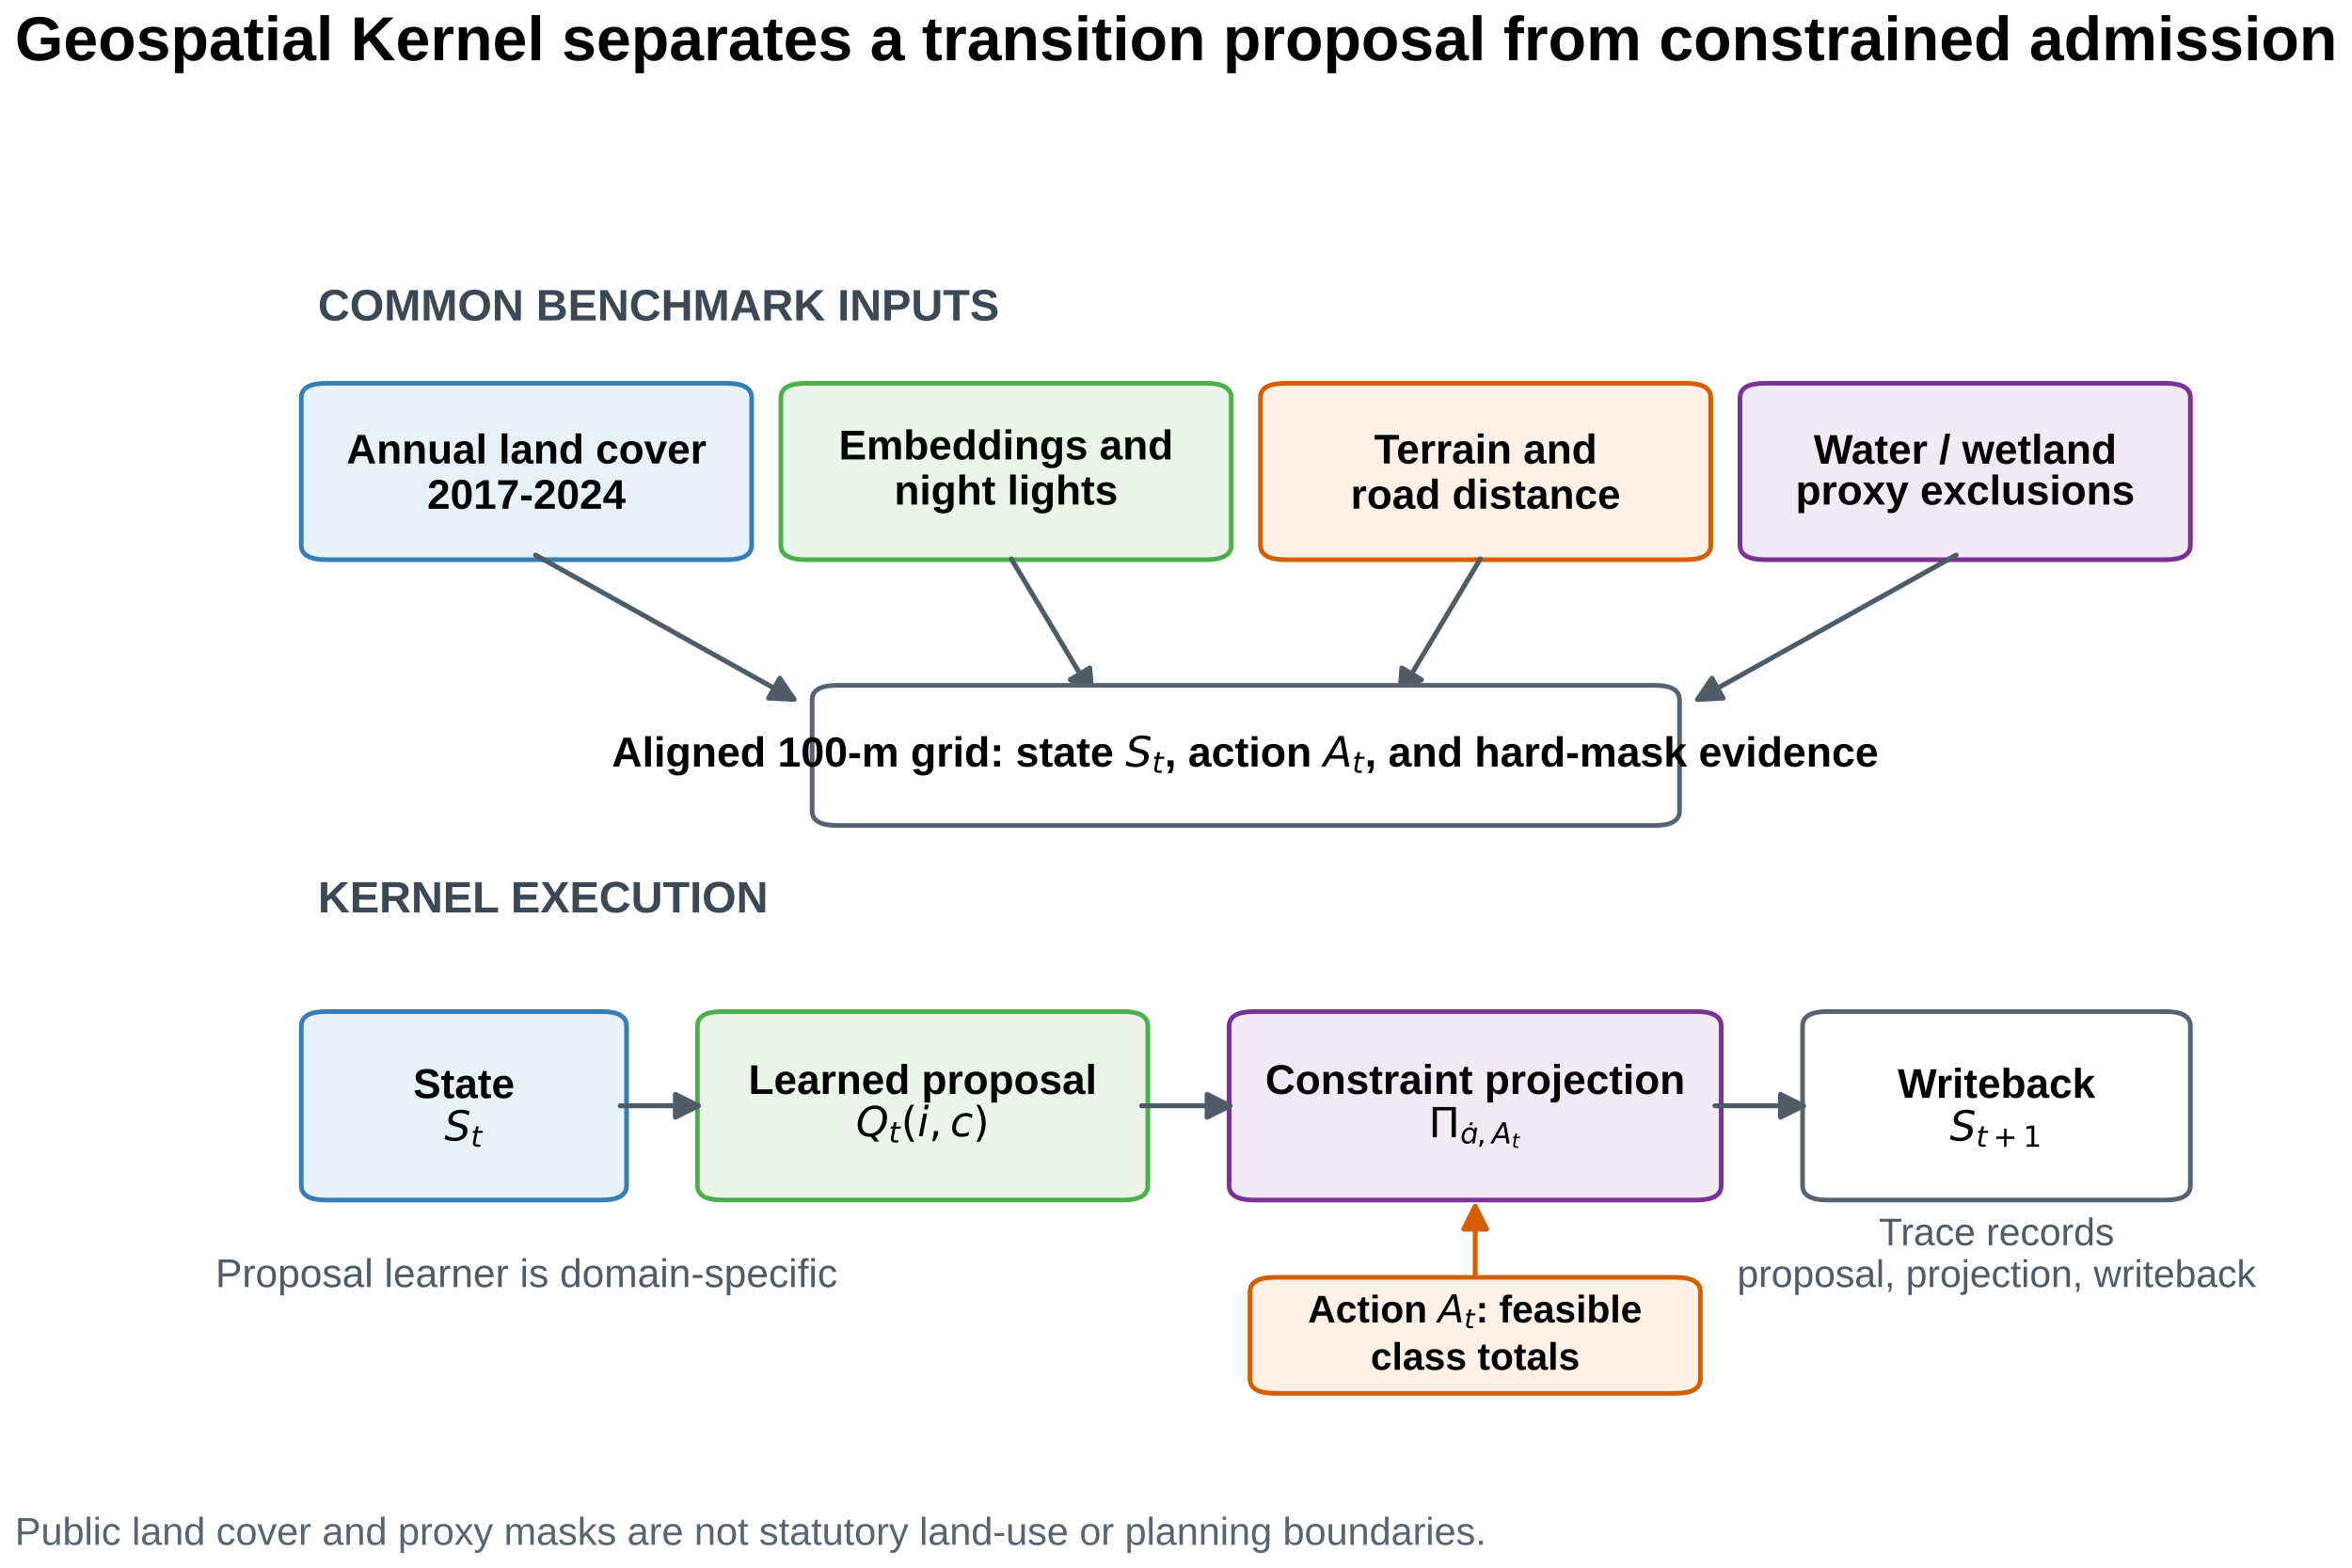
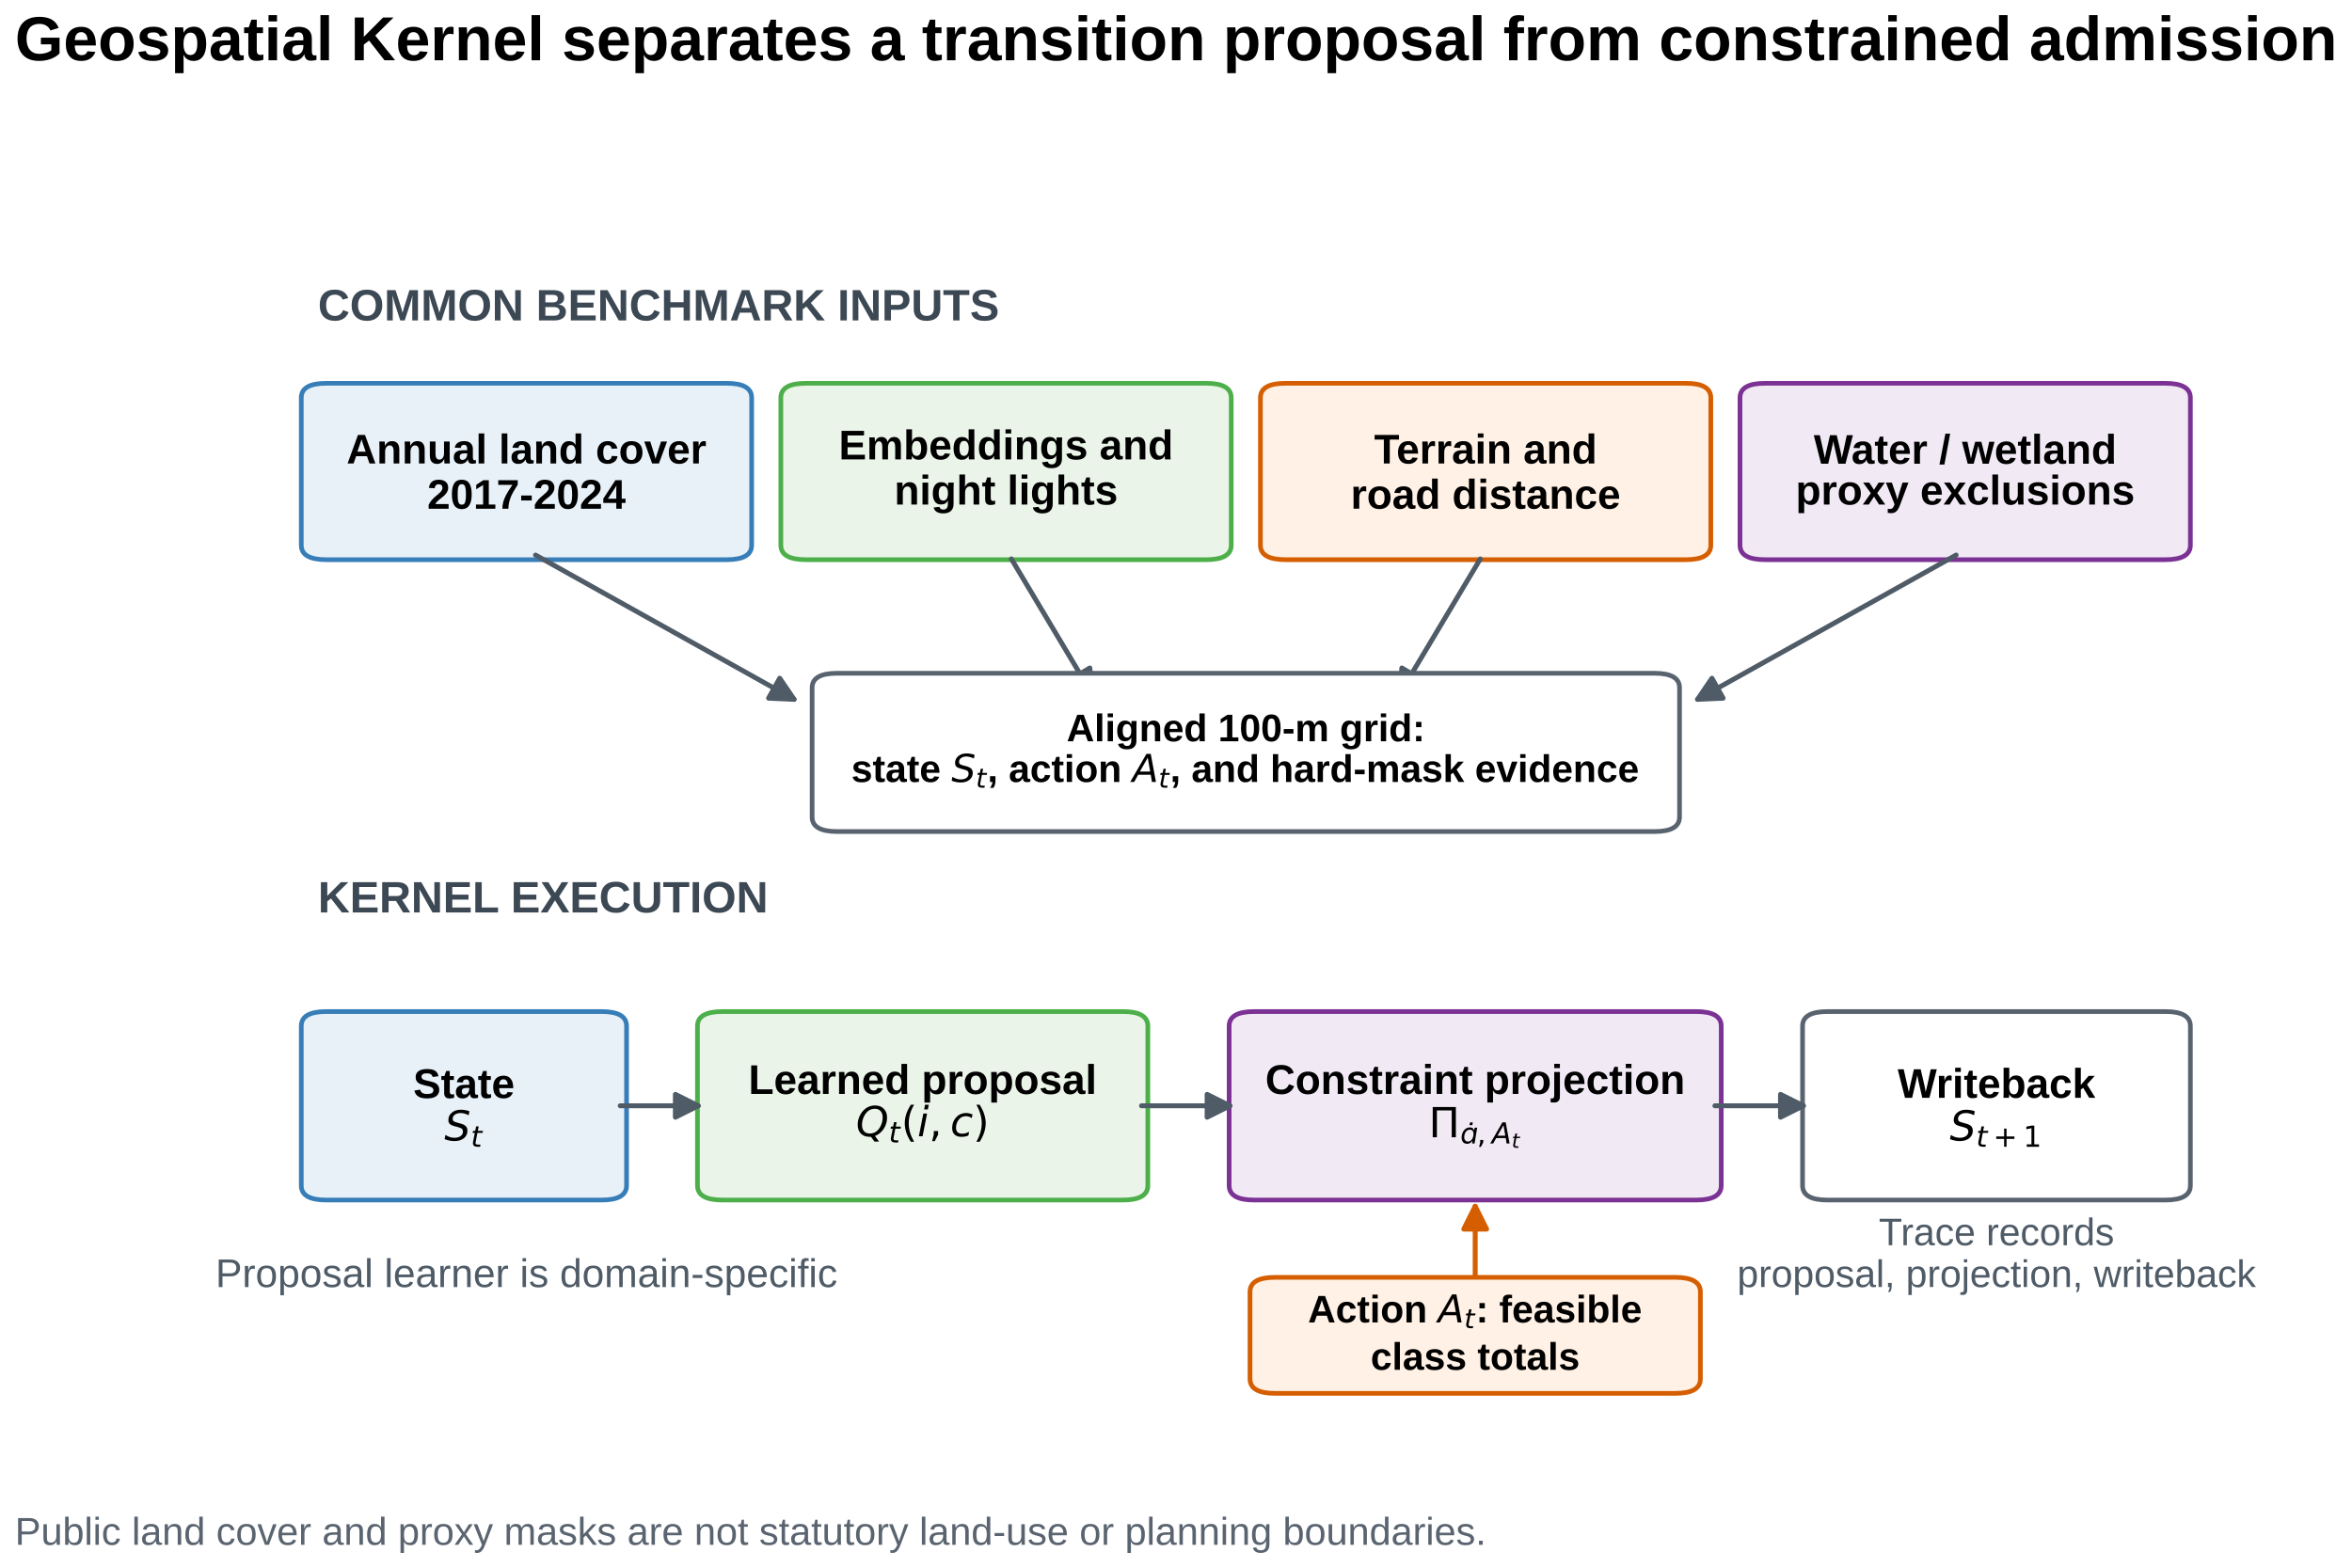
<svg xmlns="http://www.w3.org/2000/svg" width="453.186pt" height="302.179pt" viewBox="0 0 453.186 302.179" version="1.1">
  <defs>
    <style type="text/css">*{stroke-linejoin: round; stroke-linecap: butt}</style>
  </defs>
  <g id="figure_1">
    <g id="patch_1">
      <path d="M 0 302.179  L 453.186 302.179  L 453.186 0  L 0 0  z " style="fill: #ffffff" />
    </g>
    <g id="axes_1">
      <g id="patch_2">
-         <path d="M 62.872 107.861  L 140.01 107.861  Q 144.831 107.861 144.831 105.067  L 144.831 76.66  Q 144.831 73.865 140.01 73.865  L 62.872 73.865  Q 58.051 73.865 58.051 76.66  L 58.051 105.067  Q 58.051 107.861 62.872 107.861  z " clip-path="url(#pa1ec593445)" style="fill: #e8f1f8; stroke: #377eb8; stroke-width: 0.9; stroke-linejoin: miter" />
+         <path d="M 62.872 107.861  L 140.01 107.861  Q 144.831 107.861 144.831 105.067  L 144.831 76.66  Q 144.831 73.865 140.01 73.865  L 62.872 73.865  Q 58.051 73.865 58.051 76.66  L 58.051 105.067  Q 58.051 107.861 62.872 107.861  z " clip-path="url(#pf261c84a2d)" style="fill: #e8f1f8; stroke: #377eb8; stroke-width: 0.9; stroke-linejoin: miter" />
      </g>
      <g id="patch_3">
-         <path d="M 155.277 107.861  L 232.415 107.861  Q 237.236 107.861 237.236 105.067  L 237.236 76.66  Q 237.236 73.865 232.415 73.865  L 155.277 73.865  Q 150.456 73.865 150.456 76.66  L 150.456 105.067  Q 150.456 107.861 155.277 107.861  z " clip-path="url(#pa1ec593445)" style="fill: #eaf4e8; stroke: #4daf4a; stroke-width: 0.9; stroke-linejoin: miter" />
+         <path d="M 155.277 107.861  L 232.415 107.861  Q 237.236 107.861 237.236 105.067  L 237.236 76.66  Q 237.236 73.865 232.415 73.865  L 155.277 73.865  Q 150.456 73.865 150.456 76.66  L 150.456 105.067  Q 150.456 107.861 155.277 107.861  z " clip-path="url(#pf261c84a2d)" style="fill: #eaf4e8; stroke: #4daf4a; stroke-width: 0.9; stroke-linejoin: miter" />
      </g>
      <g id="patch_4">
-         <path d="M 247.681 107.861  L 324.819 107.861  Q 329.64 107.861 329.64 105.067  L 329.64 76.66  Q 329.64 73.865 324.819 73.865  L 247.681 73.865  Q 242.86 73.865 242.86 76.66  L 242.86 105.067  Q 242.86 107.861 247.681 107.861  z " clip-path="url(#pa1ec593445)" style="fill: #fff1e5; stroke: #d55e00; stroke-width: 0.9; stroke-linejoin: miter" />
+         <path d="M 247.681 107.861  L 324.819 107.861  Q 329.64 107.861 329.64 105.067  L 329.64 76.66  Q 329.64 73.865 324.819 73.865  L 247.681 73.865  Q 242.86 73.865 242.86 76.66  L 242.86 105.067  Q 242.86 107.861 247.681 107.861  z " clip-path="url(#pf261c84a2d)" style="fill: #fff1e5; stroke: #d55e00; stroke-width: 0.9; stroke-linejoin: miter" />
      </g>
      <g id="patch_5">
-         <path d="M 340.086 107.861  L 417.224 107.861  Q 422.045 107.861 422.045 105.067  L 422.045 76.66  Q 422.045 73.865 417.224 73.865  L 340.086 73.865  Q 335.265 73.865 335.265 76.66  L 335.265 105.067  Q 335.265 107.861 340.086 107.861  z " clip-path="url(#pa1ec593445)" style="fill: #f1eaf5; stroke: #7b3294; stroke-width: 0.9; stroke-linejoin: miter" />
+         <path d="M 340.086 107.861  L 417.224 107.861  Q 422.045 107.861 422.045 105.067  L 422.045 76.66  Q 422.045 73.865 417.224 73.865  L 340.086 73.865  Q 335.265 73.865 335.265 76.66  L 335.265 105.067  Q 335.265 107.861 340.086 107.861  z " clip-path="url(#pf261c84a2d)" style="fill: #f1eaf5; stroke: #7b3294; stroke-width: 0.9; stroke-linejoin: miter" />
      </g>
      <g id="patch_6">
-         <path d="M 103.185 106.972  Q 128.559 121.133 153.005 134.776  " clip-path="url(#pa1ec593445)" style="fill: none; stroke: #4f5b66; stroke-width: 0.95; stroke-linecap: round" />
-         <path d="M 150.235 130.711  L 153.005 134.776  L 148.091 134.553  z " clip-path="url(#pa1ec593445)" style="fill: #4f5b66; stroke: #4f5b66; stroke-width: 0.95; stroke-linecap: round" />
+         <path d="M 103.185 106.972  Q 128.559 121.133 153.005 134.776  " clip-path="url(#pf261c84a2d)" style="fill: none; stroke: #4f5b66; stroke-width: 0.95; stroke-linecap: round" />
+         <path d="M 150.235 130.711  L 153.005 134.776  L 148.091 134.553  z " clip-path="url(#pf261c84a2d)" style="fill: #4f5b66; stroke: #4f5b66; stroke-width: 0.95; stroke-linecap: round" />
      </g>
      <g id="patch_7">
-         <path d="M 194.872 107.717  Q 202.885 121.133 210.354 133.638  " clip-path="url(#pa1ec593445)" style="fill: none; stroke: #4f5b66; stroke-width: 0.95; stroke-linecap: round" />
-         <path d="M 209.987 128.733  L 210.354 133.638  L 206.209 130.989  z " clip-path="url(#pa1ec593445)" style="fill: #4f5b66; stroke: #4f5b66; stroke-width: 0.95; stroke-linecap: round" />
+         <path d="M 194.872 107.717  Q 202.885 121.133 210.354 133.638  " clip-path="url(#pf261c84a2d)" style="fill: none; stroke: #4f5b66; stroke-width: 0.95; stroke-linecap: round" />
+         <path d="M 209.987 128.733  L 210.354 133.638  L 206.209 130.989  z " clip-path="url(#pf261c84a2d)" style="fill: #4f5b66; stroke: #4f5b66; stroke-width: 0.95; stroke-linecap: round" />
      </g>
      <g id="patch_8">
-         <path d="M 285.224 107.717  Q 277.211 121.133 269.742 133.638  " clip-path="url(#pa1ec593445)" style="fill: none; stroke: #4f5b66; stroke-width: 0.95; stroke-linecap: round" />
-         <path d="M 273.887 130.989  L 269.742 133.638  L 270.109 128.733  z " clip-path="url(#pa1ec593445)" style="fill: #4f5b66; stroke: #4f5b66; stroke-width: 0.95; stroke-linecap: round" />
+         <path d="M 285.224 107.717  Q 277.211 121.133 269.742 133.638  " clip-path="url(#pf261c84a2d)" style="fill: none; stroke: #4f5b66; stroke-width: 0.95; stroke-linecap: round" />
+         <path d="M 273.887 130.989  L 269.742 133.638  L 270.109 128.733  z " clip-path="url(#pf261c84a2d)" style="fill: #4f5b66; stroke: #4f5b66; stroke-width: 0.95; stroke-linecap: round" />
      </g>
      <g id="patch_9">
-         <path d="M 376.911 106.972  Q 351.537 121.133 327.091 134.776  " clip-path="url(#pa1ec593445)" style="fill: none; stroke: #4f5b66; stroke-width: 0.95; stroke-linecap: round" />
-         <path d="M 332.005 134.553  L 327.091 134.776  L 329.861 130.711  z " clip-path="url(#pa1ec593445)" style="fill: #4f5b66; stroke: #4f5b66; stroke-width: 0.95; stroke-linecap: round" />
+         <path d="M 376.911 106.972  Q 351.537 121.133 327.091 134.776  " clip-path="url(#pf261c84a2d)" style="fill: none; stroke: #4f5b66; stroke-width: 0.95; stroke-linecap: round" />
+         <path d="M 332.005 134.553  L 327.091 134.776  L 329.861 130.711  z " clip-path="url(#pf261c84a2d)" style="fill: #4f5b66; stroke: #4f5b66; stroke-width: 0.95; stroke-linecap: round" />
      </g>
      <g id="patch_10">
-         <path d="M 161.303 159.088  L 318.793 159.088  Q 323.614 159.088 323.614 156.294  L 323.614 134.872  Q 323.614 132.077 318.793 132.077  L 161.303 132.077  Q 156.482 132.077 156.482 134.872  L 156.482 156.294  Q 156.482 159.088 161.303 159.088  z " clip-path="url(#pa1ec593445)" style="fill: #ffffff; stroke: #59636f; stroke-width: 0.9; stroke-linejoin: miter" />
+         <path d="M 161.303 160.252  L 318.793 160.252  Q 323.614 160.252 323.614 157.458  L 323.614 132.543  Q 323.614 129.749 318.793 129.749  L 161.303 129.749  Q 156.482 129.749 156.482 132.543  L 156.482 157.458  Q 156.482 160.252 161.303 160.252  z " clip-path="url(#pf261c84a2d)" style="fill: #ffffff; stroke: #59636f; stroke-width: 0.9; stroke-linejoin: miter" />
      </g>
      <g id="patch_11">
-         <path d="M 62.872 231.271  L 115.904 231.271  Q 120.725 231.271 120.725 228.476  L 120.725 197.741  Q 120.725 194.946 115.904 194.946  L 62.872 194.946  Q 58.051 194.946 58.051 197.741  L 58.051 228.476  Q 58.051 231.271 62.872 231.271  z " clip-path="url(#pa1ec593445)" style="fill: #e8f1f8; stroke: #377eb8; stroke-width: 0.9; stroke-linejoin: miter" />
+         <path d="M 62.872 231.271  L 115.904 231.271  Q 120.725 231.271 120.725 228.476  L 120.725 197.741  Q 120.725 194.946 115.904 194.946  L 62.872 194.946  Q 58.051 194.946 58.051 197.741  L 58.051 228.476  Q 58.051 231.271 62.872 231.271  z " clip-path="url(#pf261c84a2d)" style="fill: #e8f1f8; stroke: #377eb8; stroke-width: 0.9; stroke-linejoin: miter" />
      </g>
      <g id="patch_12">
-         <path d="M 139.206 231.271  L 216.344 231.271  Q 221.165 231.271 221.165 228.476  L 221.165 197.741  Q 221.165 194.946 216.344 194.946  L 139.206 194.946  Q 134.385 194.946 134.385 197.741  L 134.385 228.476  Q 134.385 231.271 139.206 231.271  z " clip-path="url(#pa1ec593445)" style="fill: #eaf4e8; stroke: #4daf4a; stroke-width: 0.9; stroke-linejoin: miter" />
+         <path d="M 139.206 231.271  L 216.344 231.271  Q 221.165 231.271 221.165 228.476  L 221.165 197.741  Q 221.165 194.946 216.344 194.946  L 139.206 194.946  Q 134.385 194.946 134.385 197.741  L 134.385 228.476  Q 134.385 231.271 139.206 231.271  z " clip-path="url(#pf261c84a2d)" style="fill: #eaf4e8; stroke: #4daf4a; stroke-width: 0.9; stroke-linejoin: miter" />
      </g>
      <g id="patch_13">
-         <path d="M 241.655 231.271  L 326.828 231.271  Q 331.649 231.271 331.649 228.476  L 331.649 197.741  Q 331.649 194.946 326.828 194.946  L 241.655 194.946  Q 236.834 194.946 236.834 197.741  L 236.834 228.476  Q 236.834 231.271 241.655 231.271  z " clip-path="url(#pa1ec593445)" style="fill: #f1eaf5; stroke: #7b3294; stroke-width: 0.9; stroke-linejoin: miter" />
+         <path d="M 241.655 231.271  L 326.828 231.271  Q 331.649 231.271 331.649 228.476  L 331.649 197.741  Q 331.649 194.946 326.828 194.946  L 241.655 194.946  Q 236.834 194.946 236.834 197.741  L 236.834 228.476  Q 236.834 231.271 241.655 231.271  z " clip-path="url(#pf261c84a2d)" style="fill: #f1eaf5; stroke: #7b3294; stroke-width: 0.9; stroke-linejoin: miter" />
      </g>
      <g id="patch_14">
-         <path d="M 352.139 231.271  L 417.224 231.271  Q 422.045 231.271 422.045 228.476  L 422.045 197.741  Q 422.045 194.946 417.224 194.946  L 352.139 194.946  Q 347.318 194.946 347.318 197.741  L 347.318 228.476  Q 347.318 231.271 352.139 231.271  z " clip-path="url(#pa1ec593445)" style="fill: #ffffff; stroke: #59636f; stroke-width: 0.9; stroke-linejoin: miter" />
+         <path d="M 352.139 231.271  L 417.224 231.271  Q 422.045 231.271 422.045 228.476  L 422.045 197.741  Q 422.045 194.946 417.224 194.946  L 352.139 194.946  Q 347.318 194.946 347.318 197.741  L 347.318 228.476  Q 347.318 231.271 352.139 231.271  z " clip-path="url(#pf261c84a2d)" style="fill: #ffffff; stroke: #59636f; stroke-width: 0.9; stroke-linejoin: miter" />
      </g>
      <g id="patch_15">
-         <path d="M 245.673 268.526  L 322.811 268.526  Q 327.632 268.526 327.632 265.732  L 327.632 248.967  Q 327.632 246.173 322.811 246.173  L 245.673 246.173  Q 240.852 246.173 240.852 248.967  L 240.852 265.732  Q 240.852 268.526 245.673 268.526  z " clip-path="url(#pa1ec593445)" style="fill: #fff1e5; stroke: #d55e00; stroke-width: 0.9; stroke-linejoin: miter" />
+         <path d="M 245.673 268.526  L 322.811 268.526  Q 327.632 268.526 327.632 265.732  L 327.632 248.967  Q 327.632 246.173 322.811 246.173  L 245.673 246.173  Q 240.852 246.173 240.852 248.967  L 240.852 265.732  Q 240.852 268.526 245.673 268.526  z " clip-path="url(#pf261c84a2d)" style="fill: #fff1e5; stroke: #d55e00; stroke-width: 0.9; stroke-linejoin: miter" />
      </g>
      <g id="patch_16">
-         <path d="M 119.507 213.108  Q 127.553 213.108 134.536 213.108  " clip-path="url(#pa1ec593445)" style="fill: none; stroke: #4f5b66; stroke-width: 0.95; stroke-linecap: round" />
-         <path d="M 130.136 210.908  L 134.536 213.108  L 130.136 215.308  z " clip-path="url(#pa1ec593445)" style="fill: #4f5b66; stroke: #4f5b66; stroke-width: 0.95; stroke-linecap: round" />
+         <path d="M 119.507 213.108  Q 127.553 213.108 134.536 213.108  " clip-path="url(#pf261c84a2d)" style="fill: none; stroke: #4f5b66; stroke-width: 0.95; stroke-linecap: round" />
+         <path d="M 130.136 210.908  L 134.536 213.108  L 130.136 215.308  z " clip-path="url(#pf261c84a2d)" style="fill: #4f5b66; stroke: #4f5b66; stroke-width: 0.95; stroke-linecap: round" />
      </g>
      <g id="patch_17">
-         <path d="M 219.95 213.108  Q 229 213.108 236.989 213.108  " clip-path="url(#pa1ec593445)" style="fill: none; stroke: #4f5b66; stroke-width: 0.95; stroke-linecap: round" />
-         <path d="M 232.589 210.908  L 236.989 213.108  L 232.589 215.308  z " clip-path="url(#pa1ec593445)" style="fill: #4f5b66; stroke: #4f5b66; stroke-width: 0.95; stroke-linecap: round" />
+         <path d="M 219.95 213.108  Q 229 213.108 236.989 213.108  " clip-path="url(#pf261c84a2d)" style="fill: none; stroke: #4f5b66; stroke-width: 0.95; stroke-linecap: round" />
+         <path d="M 232.589 210.908  L 236.989 213.108  L 232.589 215.308  z " clip-path="url(#pf261c84a2d)" style="fill: #4f5b66; stroke: #4f5b66; stroke-width: 0.95; stroke-linecap: round" />
      </g>
      <g id="patch_18">
-         <path d="M 330.434 213.108  Q 339.484 213.108 347.473 213.108  " clip-path="url(#pa1ec593445)" style="fill: none; stroke: #4f5b66; stroke-width: 0.95; stroke-linecap: round" />
-         <path d="M 343.073 210.908  L 347.473 213.108  L 343.073 215.308  z " clip-path="url(#pa1ec593445)" style="fill: #4f5b66; stroke: #4f5b66; stroke-width: 0.95; stroke-linecap: round" />
+         <path d="M 330.434 213.108  Q 339.484 213.108 347.473 213.108  " clip-path="url(#pf261c84a2d)" style="fill: none; stroke: #4f5b66; stroke-width: 0.95; stroke-linecap: round" />
+         <path d="M 343.073 210.908  L 347.473 213.108  L 343.073 215.308  z " clip-path="url(#pf261c84a2d)" style="fill: #4f5b66; stroke: #4f5b66; stroke-width: 0.95; stroke-linecap: round" />
      </g>
      <g id="patch_19">
-         <path d="M 284.242 246.039  Q 284.242 238.724 284.242 232.472  " clip-path="url(#pa1ec593445)" style="fill: none; stroke: #d55e00; stroke-width: 0.95; stroke-linecap: round" />
-         <path d="M 282.042 236.872  L 284.242 232.472  L 286.442 236.872  z " clip-path="url(#pa1ec593445)" style="fill: #d55e00; stroke: #d55e00; stroke-width: 0.95; stroke-linecap: round" />
+         <path d="M 284.242 246.039  Q 284.242 238.724 284.242 232.472  " clip-path="url(#pf261c84a2d)" style="fill: none; stroke: #d55e00; stroke-width: 0.95; stroke-linecap: round" />
+         <path d="M 282.042 236.872  L 284.242 232.472  L 286.442 236.872  z " clip-path="url(#pf261c84a2d)" style="fill: #d55e00; stroke: #d55e00; stroke-width: 0.95; stroke-linecap: round" />
      </g>
      <g id="text_1">
        <text style="font-weight: 700; font-size: 8.5px; font-family: 'Arial', 'DejaVu Sans', 'Liberation Sans', sans-serif; text-anchor: start; fill: #3c4853" x="61.265" y="61.757" transform="rotate(-0 61.2648 61.75728)">COMMON BENCHMARK INPUTS</text>
      </g>
      <g id="text_2">
        <text style="font-weight: 700; font-size: 8px; font-family: 'Arial', 'DejaVu Sans', 'Liberation Sans', sans-serif" transform="translate(66.76955 89.325)">Annual land cover</text>
        <text style="font-weight: 700; font-size: 8px; font-family: 'Arial', 'DejaVu Sans', 'Liberation Sans', sans-serif" transform="translate(82.31392 98.04406)">2017-2024</text>
      </g>
      <g id="text_3">
        <text style="font-weight: 700; font-size: 8px; font-family: 'Arial', 'DejaVu Sans', 'Liberation Sans', sans-serif" transform="translate(161.6231 88.53)">Embeddings and</text>
        <text style="font-weight: 700; font-size: 8px; font-family: 'Arial', 'DejaVu Sans', 'Liberation Sans', sans-serif" transform="translate(172.2969 97.23906)">night lights</text>
      </g>
      <g id="text_4">
        <text style="font-weight: 700; font-size: 8px; font-family: 'Arial', 'DejaVu Sans', 'Liberation Sans', sans-serif" transform="translate(264.7654 89.325)">Terrain and</text>
        <text style="font-weight: 700; font-size: 8px; font-family: 'Arial', 'DejaVu Sans', 'Liberation Sans', sans-serif" transform="translate(260.2448 98.03406)">road distance</text>
      </g>
      <g id="text_5">
        <text style="font-weight: 700; font-size: 8px; font-family: 'Arial', 'DejaVu Sans', 'Liberation Sans', sans-serif" transform="translate(349.4671 89.37187)">Water / wetland</text>
        <text style="font-weight: 700; font-size: 8px; font-family: 'Arial', 'DejaVu Sans', 'Liberation Sans', sans-serif" transform="translate(345.9783 97.23906)">proxy exclusions</text>
      </g>
      <g id="text_6">
-         <g transform="translate(117.9 147.7291)">
-           <text>
-             <tspan x="0" y="-0" style="font-weight: 700; font-size: 8.1px; font-family: 'Arial'">A</tspan>
-             <tspan x="5.845" y="-0" style="font-weight: 700; font-size: 8.1px; font-family: 'Arial'">l</tspan>
-             <tspan x="8.094" y="-0" style="font-weight: 700; font-size: 8.1px; font-family: 'Arial'">i</tspan>
-             <tspan x="10.342" y="-0" style="font-weight: 700; font-size: 8.1px; font-family: 'Arial'">g</tspan>
-             <tspan x="15.286" y="-0" style="font-weight: 700; font-size: 8.1px; font-family: 'Arial'">n</tspan>
-             <tspan x="20.23" y="-0" style="font-weight: 700; font-size: 8.1px; font-family: 'Arial'">e</tspan>
-             <tspan x="24.732" y="-0" style="font-weight: 700; font-size: 8.1px; font-family: 'Arial'">d</tspan>
-             <tspan x="29.676" y="-0" style="font-weight: 700; font-size: 8.1px; font-family: 'Arial'"> </tspan>
-             <tspan x="31.924" y="-0" style="font-weight: 700; font-size: 8.1px; font-family: 'Arial'">1</tspan>
-             <tspan x="36.426" y="-0" style="font-weight: 700; font-size: 8.1px; font-family: 'Arial'">0</tspan>
-             <tspan x="40.927" y="-0" style="font-weight: 700; font-size: 8.1px; font-family: 'Arial'">0</tspan>
-             <tspan x="45.429" y="-0" style="font-weight: 700; font-size: 8.1px; font-family: 'Arial'">-</tspan>
-             <tspan x="48.124" y="-0" style="font-weight: 700; font-size: 8.1px; font-family: 'Arial'">m</tspan>
-             <tspan x="55.32" y="-0" style="font-weight: 700; font-size: 8.1px; font-family: 'Arial'"> </tspan>
-             <tspan x="57.569" y="-0" style="font-weight: 700; font-size: 8.1px; font-family: 'Arial'">g</tspan>
-             <tspan x="62.513" y="-0" style="font-weight: 700; font-size: 8.1px; font-family: 'Arial'">r</tspan>
-             <tspan x="65.663" y="-0" style="font-weight: 700; font-size: 8.1px; font-family: 'Arial'">i</tspan>
-             <tspan x="67.912" y="-0" style="font-weight: 700; font-size: 8.1px; font-family: 'Arial'">d</tspan>
-             <tspan x="72.856" y="-0" style="font-weight: 700; font-size: 8.1px; font-family: 'Arial'">:</tspan>
-             <tspan x="75.551" y="-0" style="font-weight: 700; font-size: 8.1px; font-family: 'Arial'"> </tspan>
-             <tspan x="77.8" y="-0" style="font-weight: 700; font-size: 8.1px; font-family: 'Arial'">s</tspan>
-             <tspan x="82.301" y="-0" style="font-weight: 700; font-size: 8.1px; font-family: 'Arial'">t</tspan>
-             <tspan x="84.996" y="-0" style="font-weight: 700; font-size: 8.1px; font-family: 'Arial'">a</tspan>
-             <tspan x="89.498" y="-0" style="font-weight: 700; font-size: 8.1px; font-family: 'Arial'">t</tspan>
-             <tspan x="92.193" y="-0" style="font-weight: 700; font-size: 8.1px; font-family: 'Arial'">e</tspan>
-             <tspan x="96.694" y="-0" style="font-weight: 700; font-size: 8.1px; font-family: 'Arial'"> </tspan>
-             <tspan x="106.523" y="-0" style="font-weight: 700; font-size: 8.1px; font-family: 'Arial'">,</tspan>
-             <tspan x="108.772" y="-0" style="font-weight: 700; font-size: 8.1px; font-family: 'Arial'"> </tspan>
-             <tspan x="111.021" y="-0" style="font-weight: 700; font-size: 8.1px; font-family: 'Arial'">a</tspan>
-             <tspan x="115.522" y="-0" style="font-weight: 700; font-size: 8.1px; font-family: 'Arial'">c</tspan>
-             <tspan x="120.024" y="-0" style="font-weight: 700; font-size: 8.1px; font-family: 'Arial'">t</tspan>
-             <tspan x="122.719" y="-0" style="font-weight: 700; font-size: 8.1px; font-family: 'Arial'">i</tspan>
-             <tspan x="124.968" y="-0" style="font-weight: 700; font-size: 8.1px; font-family: 'Arial'">o</tspan>
-             <tspan x="129.912" y="-0" style="font-weight: 700; font-size: 8.1px; font-family: 'Arial'">n</tspan>
-             <tspan x="134.856" y="-0" style="font-weight: 700; font-size: 8.1px; font-family: 'Arial'"> </tspan>
-             <tspan x="145.084" y="-0" style="font-weight: 700; font-size: 8.1px; font-family: 'Arial'">,</tspan>
-             <tspan x="147.333" y="-0" style="font-weight: 700; font-size: 8.1px; font-family: 'Arial'"> </tspan>
-             <tspan x="149.581" y="-0" style="font-weight: 700; font-size: 8.1px; font-family: 'Arial'">a</tspan>
-             <tspan x="154.083" y="-0" style="font-weight: 700; font-size: 8.1px; font-family: 'Arial'">n</tspan>
-             <tspan x="159.027" y="-0" style="font-weight: 700; font-size: 8.1px; font-family: 'Arial'">d</tspan>
-             <tspan x="163.971" y="-0" style="font-weight: 700; font-size: 8.1px; font-family: 'Arial'"> </tspan>
-             <tspan x="166.219" y="-0" style="font-weight: 700; font-size: 8.1px; font-family: 'Arial'">h</tspan>
-             <tspan x="171.163" y="-0" style="font-weight: 700; font-size: 8.1px; font-family: 'Arial'">a</tspan>
-             <tspan x="175.665" y="-0" style="font-weight: 700; font-size: 8.1px; font-family: 'Arial'">r</tspan>
-             <tspan x="178.815" y="-0" style="font-weight: 700; font-size: 8.1px; font-family: 'Arial'">d</tspan>
-             <tspan x="183.759" y="-0" style="font-weight: 700; font-size: 8.1px; font-family: 'Arial'">-</tspan>
-             <tspan x="186.454" y="-0" style="font-weight: 700; font-size: 8.1px; font-family: 'Arial'">m</tspan>
-             <tspan x="193.65" y="-0" style="font-weight: 700; font-size: 8.1px; font-family: 'Arial'">a</tspan>
-             <tspan x="198.152" y="-0" style="font-weight: 700; font-size: 8.1px; font-family: 'Arial'">s</tspan>
-             <tspan x="202.653" y="-0" style="font-weight: 700; font-size: 8.1px; font-family: 'Arial'">k</tspan>
-             <tspan x="207.154" y="-0" style="font-weight: 700; font-size: 8.1px; font-family: 'Arial'"> </tspan>
-             <tspan x="209.403" y="-0" style="font-weight: 700; font-size: 8.1px; font-family: 'Arial'">e</tspan>
-             <tspan x="213.905" y="-0" style="font-weight: 700; font-size: 8.1px; font-family: 'Arial'">v</tspan>
-             <tspan x="218.406" y="-0" style="font-weight: 700; font-size: 8.1px; font-family: 'Arial'">i</tspan>
-             <tspan x="220.655" y="-0" style="font-weight: 700; font-size: 8.1px; font-family: 'Arial'">d</tspan>
-             <tspan x="225.599" y="-0" style="font-weight: 700; font-size: 8.1px; font-family: 'Arial'">e</tspan>
-             <tspan x="230.1" y="-0" style="font-weight: 700; font-size: 8.1px; font-family: 'Arial'">n</tspan>
-             <tspan x="235.044" y="-0" style="font-weight: 700; font-size: 8.1px; font-family: 'Arial'">c</tspan>
-             <tspan x="239.545" y="-0" style="font-weight: 700; font-size: 8.1px; font-family: 'Arial'">e</tspan>
-             <tspan x="98.943" y="-0" style="font-style: oblique; font-size: 8.1px; font-family: 'DejaVu Sans'">S</tspan>
-             <tspan x="137.104" y="-0" style="font-style: oblique; font-size: 8.1px; font-family: 'DejaVu Sans'">A</tspan>
-             <tspan x="104.081" y="1.215" style="font-style: oblique; font-size: 5.67px; font-family: 'DejaVu Sans'">t</tspan>
-             <tspan x="142.641" y="1.215" style="font-style: oblique; font-size: 5.67px; font-family: 'DejaVu Sans'">t</tspan>
+         <text style="font-weight: 700; font-size: 7.4px; font-family: 'Arial', 'DejaVu Sans', 'Liberation Sans', sans-serif" transform="translate(205.5125 142.8531)">Aligned 100-m grid:</text>
+         <g transform="translate(164.013 151.2114)">
+           <text>
+             <tspan x="0" y="-0.516" style="font-weight: 700; font-size: 7.4px; font-family: 'Arial'">s</tspan>
+             <tspan x="4.11" y="-0.516" style="font-weight: 700; font-size: 7.4px; font-family: 'Arial'">t</tspan>
+             <tspan x="6.571" y="-0.516" style="font-weight: 700; font-size: 7.4px; font-family: 'Arial'">a</tspan>
+             <tspan x="10.682" y="-0.516" style="font-weight: 700; font-size: 7.4px; font-family: 'Arial'">t</tspan>
+             <tspan x="13.143" y="-0.516" style="font-weight: 700; font-size: 7.4px; font-family: 'Arial'">e</tspan>
+             <tspan x="17.253" y="-0.516" style="font-weight: 700; font-size: 7.4px; font-family: 'Arial'"> </tspan>
+             <tspan x="26.229" y="-0.516" style="font-weight: 700; font-size: 7.4px; font-family: 'Arial'">,</tspan>
+             <tspan x="28.282" y="-0.516" style="font-weight: 700; font-size: 7.4px; font-family: 'Arial'"> </tspan>
+             <tspan x="30.335" y="-0.516" style="font-weight: 700; font-size: 7.4px; font-family: 'Arial'">a</tspan>
+             <tspan x="34.446" y="-0.516" style="font-weight: 700; font-size: 7.4px; font-family: 'Arial'">c</tspan>
+             <tspan x="38.556" y="-0.516" style="font-weight: 700; font-size: 7.4px; font-family: 'Arial'">t</tspan>
+             <tspan x="41.017" y="-0.516" style="font-weight: 700; font-size: 7.4px; font-family: 'Arial'">i</tspan>
+             <tspan x="43.071" y="-0.516" style="font-weight: 700; font-size: 7.4px; font-family: 'Arial'">o</tspan>
+             <tspan x="47.585" y="-0.516" style="font-weight: 700; font-size: 7.4px; font-family: 'Arial'">n</tspan>
+             <tspan x="52.1" y="-0.516" style="font-weight: 700; font-size: 7.4px; font-family: 'Arial'"> </tspan>
+             <tspan x="61.44" y="-0.516" style="font-weight: 700; font-size: 7.4px; font-family: 'Arial'">,</tspan>
+             <tspan x="63.493" y="-0.516" style="font-weight: 700; font-size: 7.4px; font-family: 'Arial'"> </tspan>
+             <tspan x="65.546" y="-0.516" style="font-weight: 700; font-size: 7.4px; font-family: 'Arial'">a</tspan>
+             <tspan x="69.657" y="-0.516" style="font-weight: 700; font-size: 7.4px; font-family: 'Arial'">n</tspan>
+             <tspan x="74.171" y="-0.516" style="font-weight: 700; font-size: 7.4px; font-family: 'Arial'">d</tspan>
+             <tspan x="78.686" y="-0.516" style="font-weight: 700; font-size: 7.4px; font-family: 'Arial'"> </tspan>
+             <tspan x="80.739" y="-0.516" style="font-weight: 700; font-size: 7.4px; font-family: 'Arial'">h</tspan>
+             <tspan x="85.253" y="-0.516" style="font-weight: 700; font-size: 7.4px; font-family: 'Arial'">a</tspan>
+             <tspan x="89.364" y="-0.516" style="font-weight: 700; font-size: 7.4px; font-family: 'Arial'">r</tspan>
+             <tspan x="92.24" y="-0.516" style="font-weight: 700; font-size: 7.4px; font-family: 'Arial'">d</tspan>
+             <tspan x="96.754" y="-0.516" style="font-weight: 700; font-size: 7.4px; font-family: 'Arial'">-</tspan>
+             <tspan x="99.216" y="-0.516" style="font-weight: 700; font-size: 7.4px; font-family: 'Arial'">m</tspan>
+             <tspan x="105.787" y="-0.516" style="font-weight: 700; font-size: 7.4px; font-family: 'Arial'">a</tspan>
+             <tspan x="109.897" y="-0.516" style="font-weight: 700; font-size: 7.4px; font-family: 'Arial'">s</tspan>
+             <tspan x="114.008" y="-0.516" style="font-weight: 700; font-size: 7.4px; font-family: 'Arial'">k</tspan>
+             <tspan x="118.118" y="-0.516" style="font-weight: 700; font-size: 7.4px; font-family: 'Arial'"> </tspan>
+             <tspan x="120.171" y="-0.516" style="font-weight: 700; font-size: 7.4px; font-family: 'Arial'">e</tspan>
+             <tspan x="124.282" y="-0.516" style="font-weight: 700; font-size: 7.4px; font-family: 'Arial'">v</tspan>
+             <tspan x="128.392" y="-0.516" style="font-weight: 700; font-size: 7.4px; font-family: 'Arial'">i</tspan>
+             <tspan x="130.445" y="-0.516" style="font-weight: 700; font-size: 7.4px; font-family: 'Arial'">d</tspan>
+             <tspan x="134.96" y="-0.516" style="font-weight: 700; font-size: 7.4px; font-family: 'Arial'">e</tspan>
+             <tspan x="139.07" y="-0.516" style="font-weight: 700; font-size: 7.4px; font-family: 'Arial'">n</tspan>
+             <tspan x="143.585" y="-0.516" style="font-weight: 700; font-size: 7.4px; font-family: 'Arial'">c</tspan>
+             <tspan x="147.695" y="-0.516" style="font-weight: 700; font-size: 7.4px; font-family: 'Arial'">e</tspan>
+             <tspan x="19.307" y="-0.516" style="font-style: oblique; font-size: 7.4px; font-family: 'DejaVu Sans'">S</tspan>
+             <tspan x="54.153" y="-0.516" style="font-style: oblique; font-size: 7.4px; font-family: 'DejaVu Sans'">A</tspan>
+             <tspan x="23.998" y="0.594" style="font-style: oblique; font-size: 5.18px; font-family: 'DejaVu Sans'">t</tspan>
+             <tspan x="59.209" y="0.594" style="font-style: oblique; font-size: 5.18px; font-family: 'DejaVu Sans'">t</tspan>
          </text>
        </g>
      </g>
      <g id="text_7">
        <text style="font-weight: 700; font-size: 8.5px; font-family: 'Arial', 'DejaVu Sans', 'Liberation Sans', sans-serif; text-anchor: start; fill: #3c4853" x="61.265" y="175.853" transform="rotate(-0 61.2648 175.8528)">KERNEL EXECUTION</text>
      </g>
      <g id="text_8">
        <text style="font-weight: 700; font-size: 8px; font-family: 'Arial', 'DejaVu Sans', 'Liberation Sans', sans-serif" transform="translate(79.60738 211.6152)">State</text>
        <g transform="translate(85.628 219.863)">
          <text>
            <tspan x="0" y="-0.062" style="font-style: oblique; font-size: 8px; font-family: 'DejaVu Sans'">S</tspan>
            <tspan x="5.078" y="1.137" style="font-style: oblique; font-size: 5.6px; font-family: 'DejaVu Sans'">t</tspan>
          </text>
        </g>
      </g>
      <g id="text_9">
        <text style="font-weight: 700; font-size: 8px; font-family: 'Arial', 'DejaVu Sans', 'Liberation Sans', sans-serif" transform="translate(144.2152 210.8277)">Learned proposal</text>
        <g transform="translate(164.9352 219.903)">
          <text>
            <tspan x="0" y="-0.922" style="font-style: oblique; font-size: 8px; font-family: 'DejaVu Sans'">Q</tspan>
            <tspan x="11.832" y="-0.922" style="font-style: oblique; font-size: 8px; font-family: 'DejaVu Sans'">i</tspan>
            <tspan x="18.157" y="-0.922" style="font-style: oblique; font-size: 8px; font-family: 'DejaVu Sans'">c</tspan>
            <tspan x="6.297" y="0.278" style="font-style: oblique; font-size: 5.6px; font-family: 'DejaVu Sans'">t</tspan>
            <tspan x="8.711" y="-0.922" style="font-size: 8px; font-family: 'DejaVu Sans'">(</tspan>
            <tspan x="14.055" y="-0.922" style="font-size: 8px; font-family: 'DejaVu Sans'">,</tspan>
            <tspan x="22.555" y="-0.922" style="font-size: 8px; font-family: 'DejaVu Sans'">)</tspan>
          </text>
        </g>
      </g>
      <g id="text_10">
        <text style="font-weight: 700; font-size: 8px; font-family: 'Arial', 'DejaVu Sans', 'Liberation Sans', sans-serif" transform="translate(243.7991 210.8239)">Constraint projection</text>
        <g transform="translate(275.2816 219.343)">
          <text>
            <tspan x="0" y="-0.172" style="font-size: 8px; font-family: 'DejaVu Sans'">Π</tspan>
            <tspan x="6.092" y="1.028" style="font-style: italic; font-size: 5.6px; font-family: 'STIXNonUnicode'"></tspan>
            <tspan x="9.279" y="1.028" style="font-size: 5.6px; font-family: 'DejaVu Sans'">,</tspan>
            <tspan x="12.15" y="1.028" style="font-style: oblique; font-size: 5.6px; font-family: 'DejaVu Sans'">A</tspan>
            <tspan x="15.98" y="1.868" style="font-style: oblique; font-size: 3.92px; font-family: 'DejaVu Sans'">t</tspan>
          </text>
        </g>
      </g>
      <g id="text_11">
        <text style="font-weight: 700; font-size: 8px; font-family: 'Arial', 'DejaVu Sans', 'Liberation Sans', sans-serif" transform="translate(365.6379 211.5702)">Writeback</text>
        <g transform="translate(375.6816 219.863)">
          <text>
            <tspan x="0" y="-0.062" style="font-style: oblique; font-size: 8px; font-family: 'DejaVu Sans'">S</tspan>
            <tspan x="5.078" y="1.137" style="font-style: oblique; font-size: 5.6px; font-family: 'DejaVu Sans'">t</tspan>
            <tspan x="8.365" y="1.137" style="font-size: 5.6px; font-family: 'DejaVu Sans'">+</tspan>
            <tspan x="14.148" y="1.137" style="font-size: 5.6px; font-family: 'DejaVu Sans'">1</tspan>
          </text>
        </g>
      </g>
      <g id="text_12">
        <g transform="translate(252.0146 255.4677)">
          <text>
            <tspan x="0" y="-0.609" style="font-weight: 700; font-size: 7.4px; font-family: 'Arial'">A</tspan>
            <tspan x="5.337" y="-0.609" style="font-weight: 700; font-size: 7.4px; font-family: 'Arial'">c</tspan>
            <tspan x="9.448" y="-0.609" style="font-weight: 700; font-size: 7.4px; font-family: 'Arial'">t</tspan>
            <tspan x="11.909" y="-0.609" style="font-weight: 700; font-size: 7.4px; font-family: 'Arial'">i</tspan>
            <tspan x="13.962" y="-0.609" style="font-weight: 700; font-size: 7.4px; font-family: 'Arial'">o</tspan>
            <tspan x="18.477" y="-0.609" style="font-weight: 700; font-size: 7.4px; font-family: 'Arial'">n</tspan>
            <tspan x="22.991" y="-0.609" style="font-weight: 700; font-size: 7.4px; font-family: 'Arial'"> </tspan>
            <tspan x="32.331" y="-0.609" style="font-weight: 700; font-size: 7.4px; font-family: 'Arial'">:</tspan>
            <tspan x="34.792" y="-0.609" style="font-weight: 700; font-size: 7.4px; font-family: 'Arial'"> </tspan>
            <tspan x="36.846" y="-0.609" style="font-weight: 700; font-size: 7.4px; font-family: 'Arial'">f</tspan>
            <tspan x="39.307" y="-0.609" style="font-weight: 700; font-size: 7.4px; font-family: 'Arial'">e</tspan>
            <tspan x="43.417" y="-0.609" style="font-weight: 700; font-size: 7.4px; font-family: 'Arial'">a</tspan>
            <tspan x="47.527" y="-0.609" style="font-weight: 700; font-size: 7.4px; font-family: 'Arial'">s</tspan>
            <tspan x="51.638" y="-0.609" style="font-weight: 700; font-size: 7.4px; font-family: 'Arial'">i</tspan>
            <tspan x="53.691" y="-0.609" style="font-weight: 700; font-size: 7.4px; font-family: 'Arial'">b</tspan>
            <tspan x="58.206" y="-0.609" style="font-weight: 700; font-size: 7.4px; font-family: 'Arial'">l</tspan>
            <tspan x="60.259" y="-0.609" style="font-weight: 700; font-size: 7.4px; font-family: 'Arial'">e</tspan>
            <tspan x="25.044" y="-0.609" style="font-style: oblique; font-size: 7.4px; font-family: 'DejaVu Sans'">A</tspan>
            <tspan x="30.1" y="0.501" style="font-style: oblique; font-size: 5.18px; font-family: 'DejaVu Sans'">t</tspan>
          </text>
        </g>
        <text style="font-weight: 700; font-size: 7.4px; font-family: 'Arial', 'DejaVu Sans', 'Liberation Sans', sans-serif" transform="translate(264.0887 263.9826)">class totals</text>
      </g>
      <g id="text_13">
        <text style="font-size: 7.7px; font-family: 'Arial', 'DejaVu Sans', 'Liberation Sans', sans-serif; text-anchor: middle; fill: #4f5b66" x="101.441" y="248.036" transform="rotate(-0 101.4408 248.0357)">Proposal learner is domain-specific</text>
      </g>
      <g id="text_14">
        <text style="font-size: 7.4px; font-family: 'Arial', 'DejaVu Sans', 'Liberation Sans', sans-serif; fill: #4f5b66" transform="translate(361.9971 239.9817)">Trace records</text>
        <text style="font-size: 7.4px; font-family: 'Arial', 'DejaVu Sans', 'Liberation Sans', sans-serif; fill: #4f5b66" transform="translate(334.7096 248.0357)">proposal, projection, writeback</text>
      </g>
    </g>
    <g id="text_15">
      <text style="font-weight: 700; font-size: 12px; font-family: 'Arial', 'DejaVu Sans', 'Liberation Sans', sans-serif; text-anchor: start" x="2.88" y="11.616" transform="rotate(-0 2.88 11.61633)">Geospatial Kernel separates a transition proposal from constrained admission</text>
    </g>
    <g id="text_16">
      <text style="font-size: 7.5px; font-family: 'Arial', 'DejaVu Sans', 'Liberation Sans', sans-serif; text-anchor: start; fill: #5a6470" x="2.88" y="297.72" transform="rotate(-0 2.88 297.72)">Public land cover and proxy masks are not statutory land-use or planning boundaries.</text>
    </g>
  </g>
  <defs>
-     <clipPath id="pa1ec593445">
+     <clipPath id="pf261c84a2d">
      <rect x="39.168" y="36.144" width="401.76" height="232.848" />
    </clipPath>
  </defs>
</svg>
